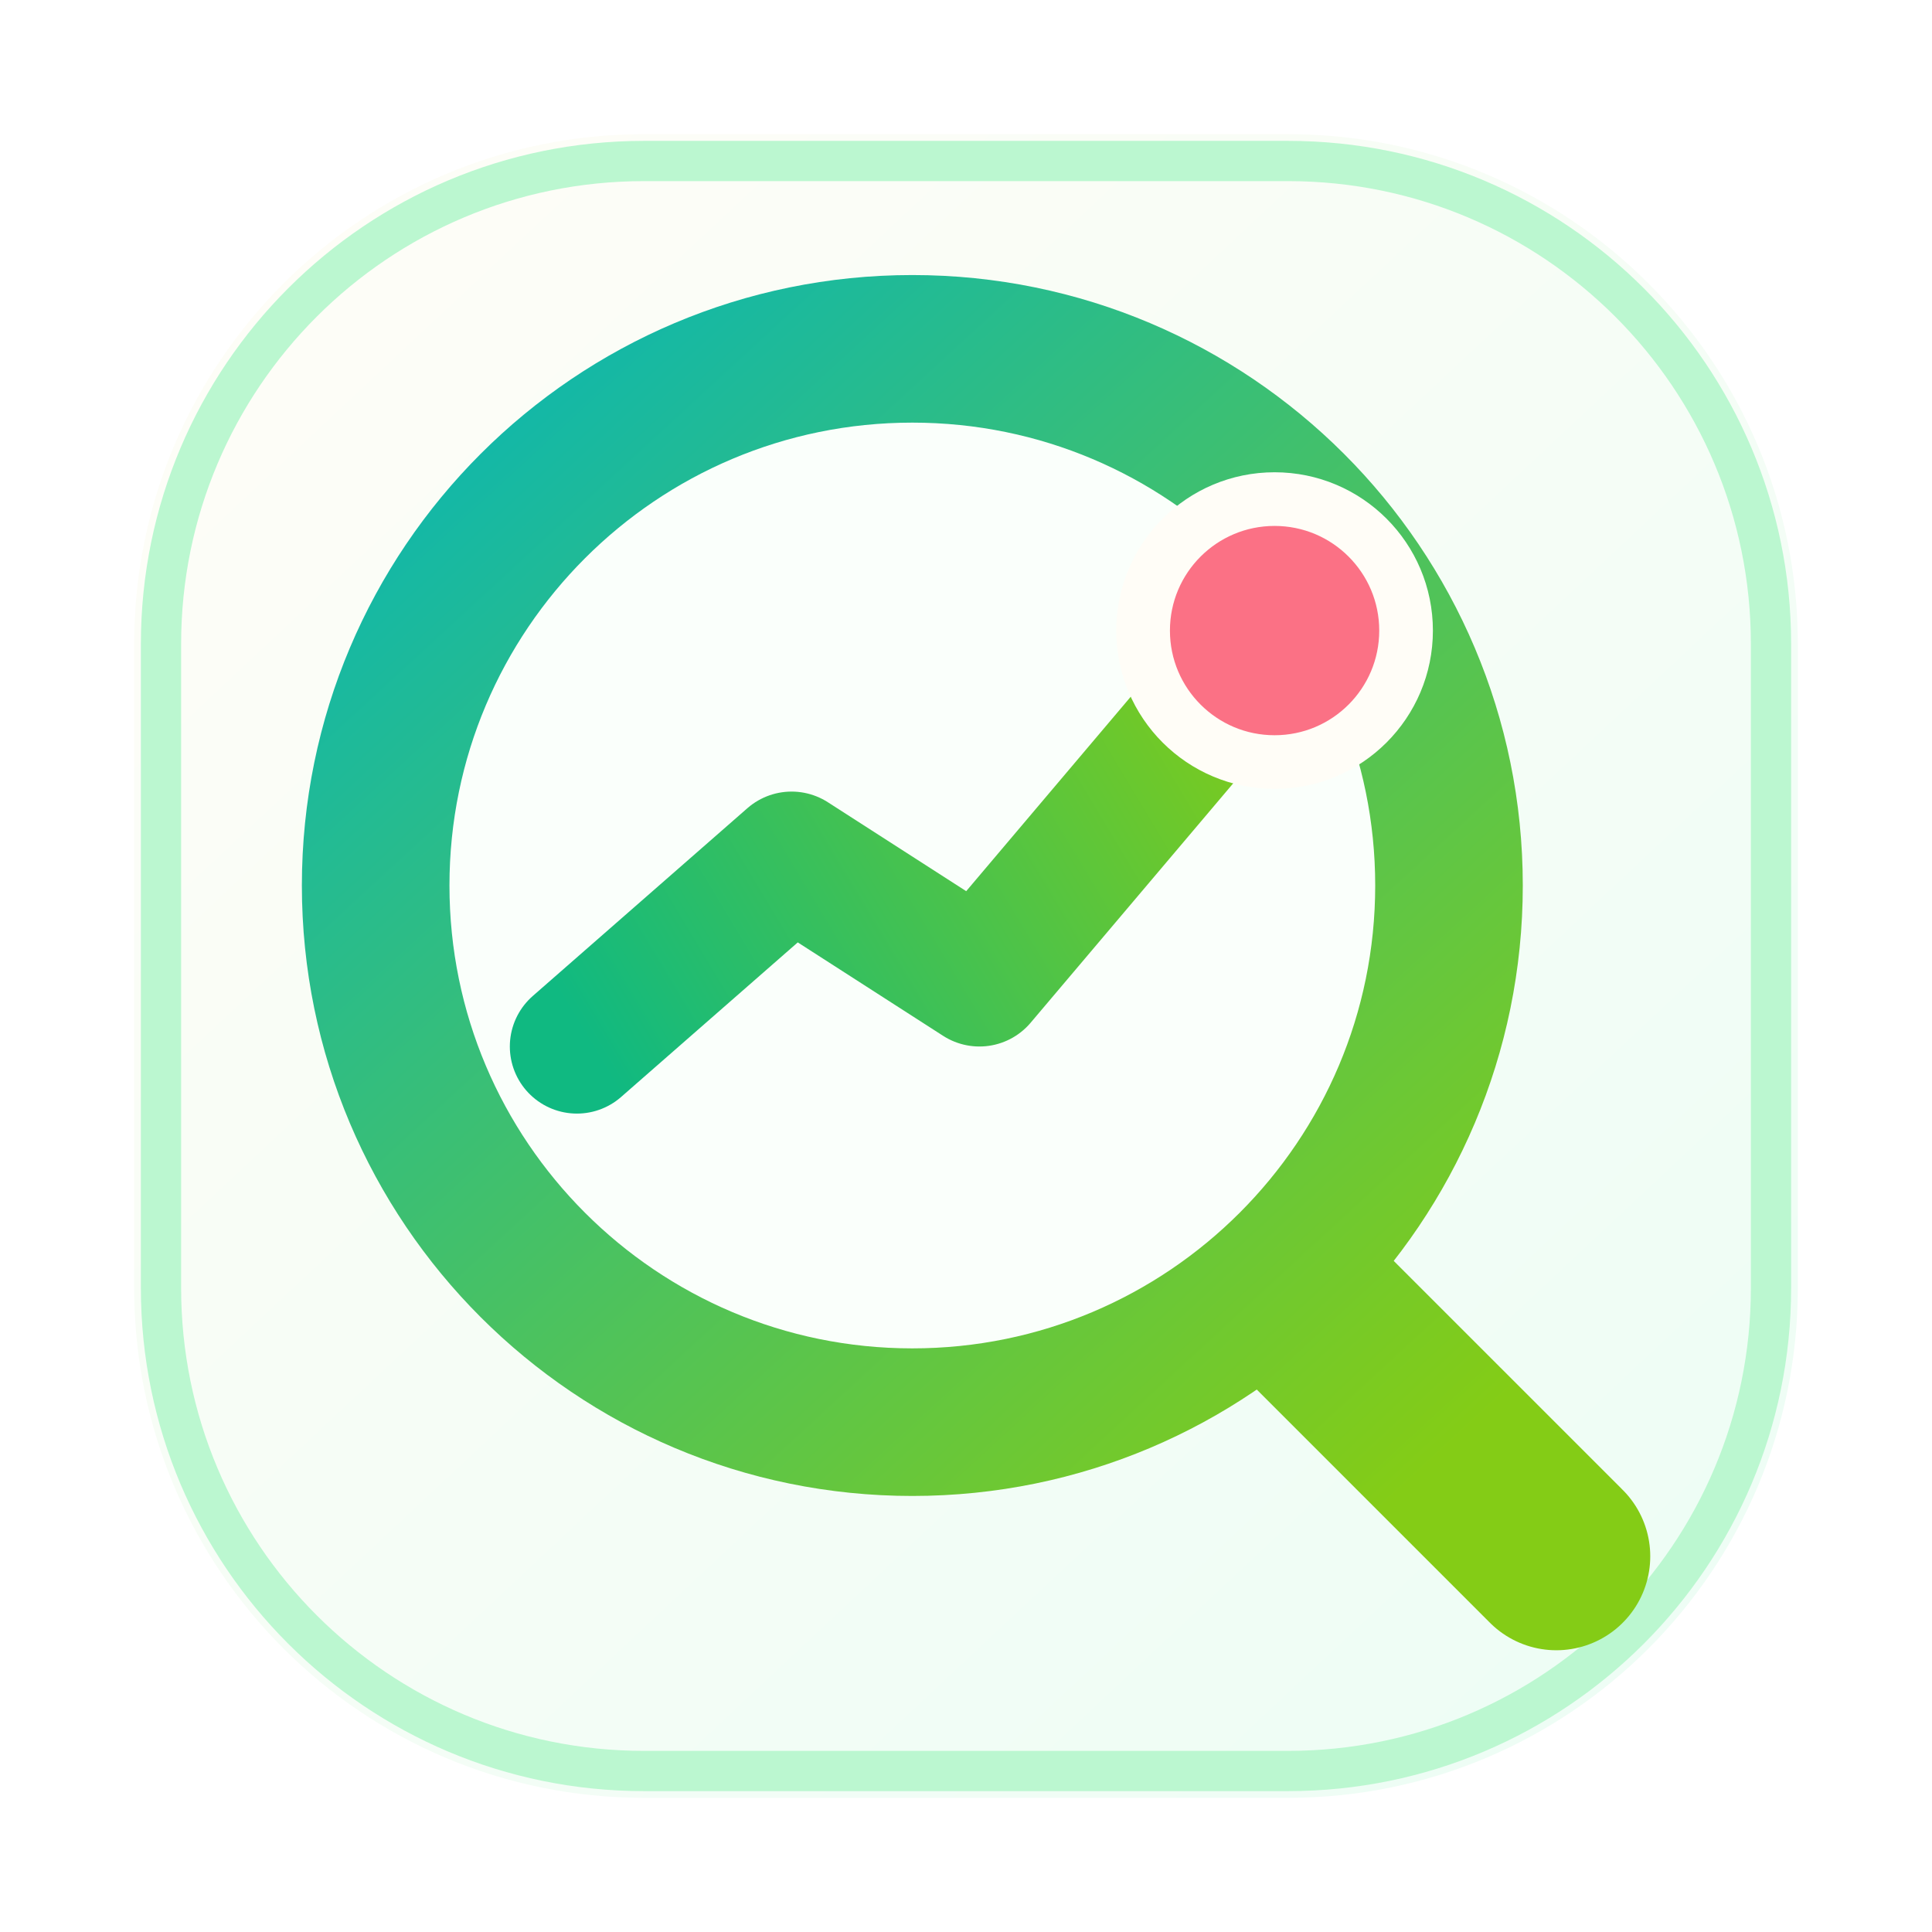
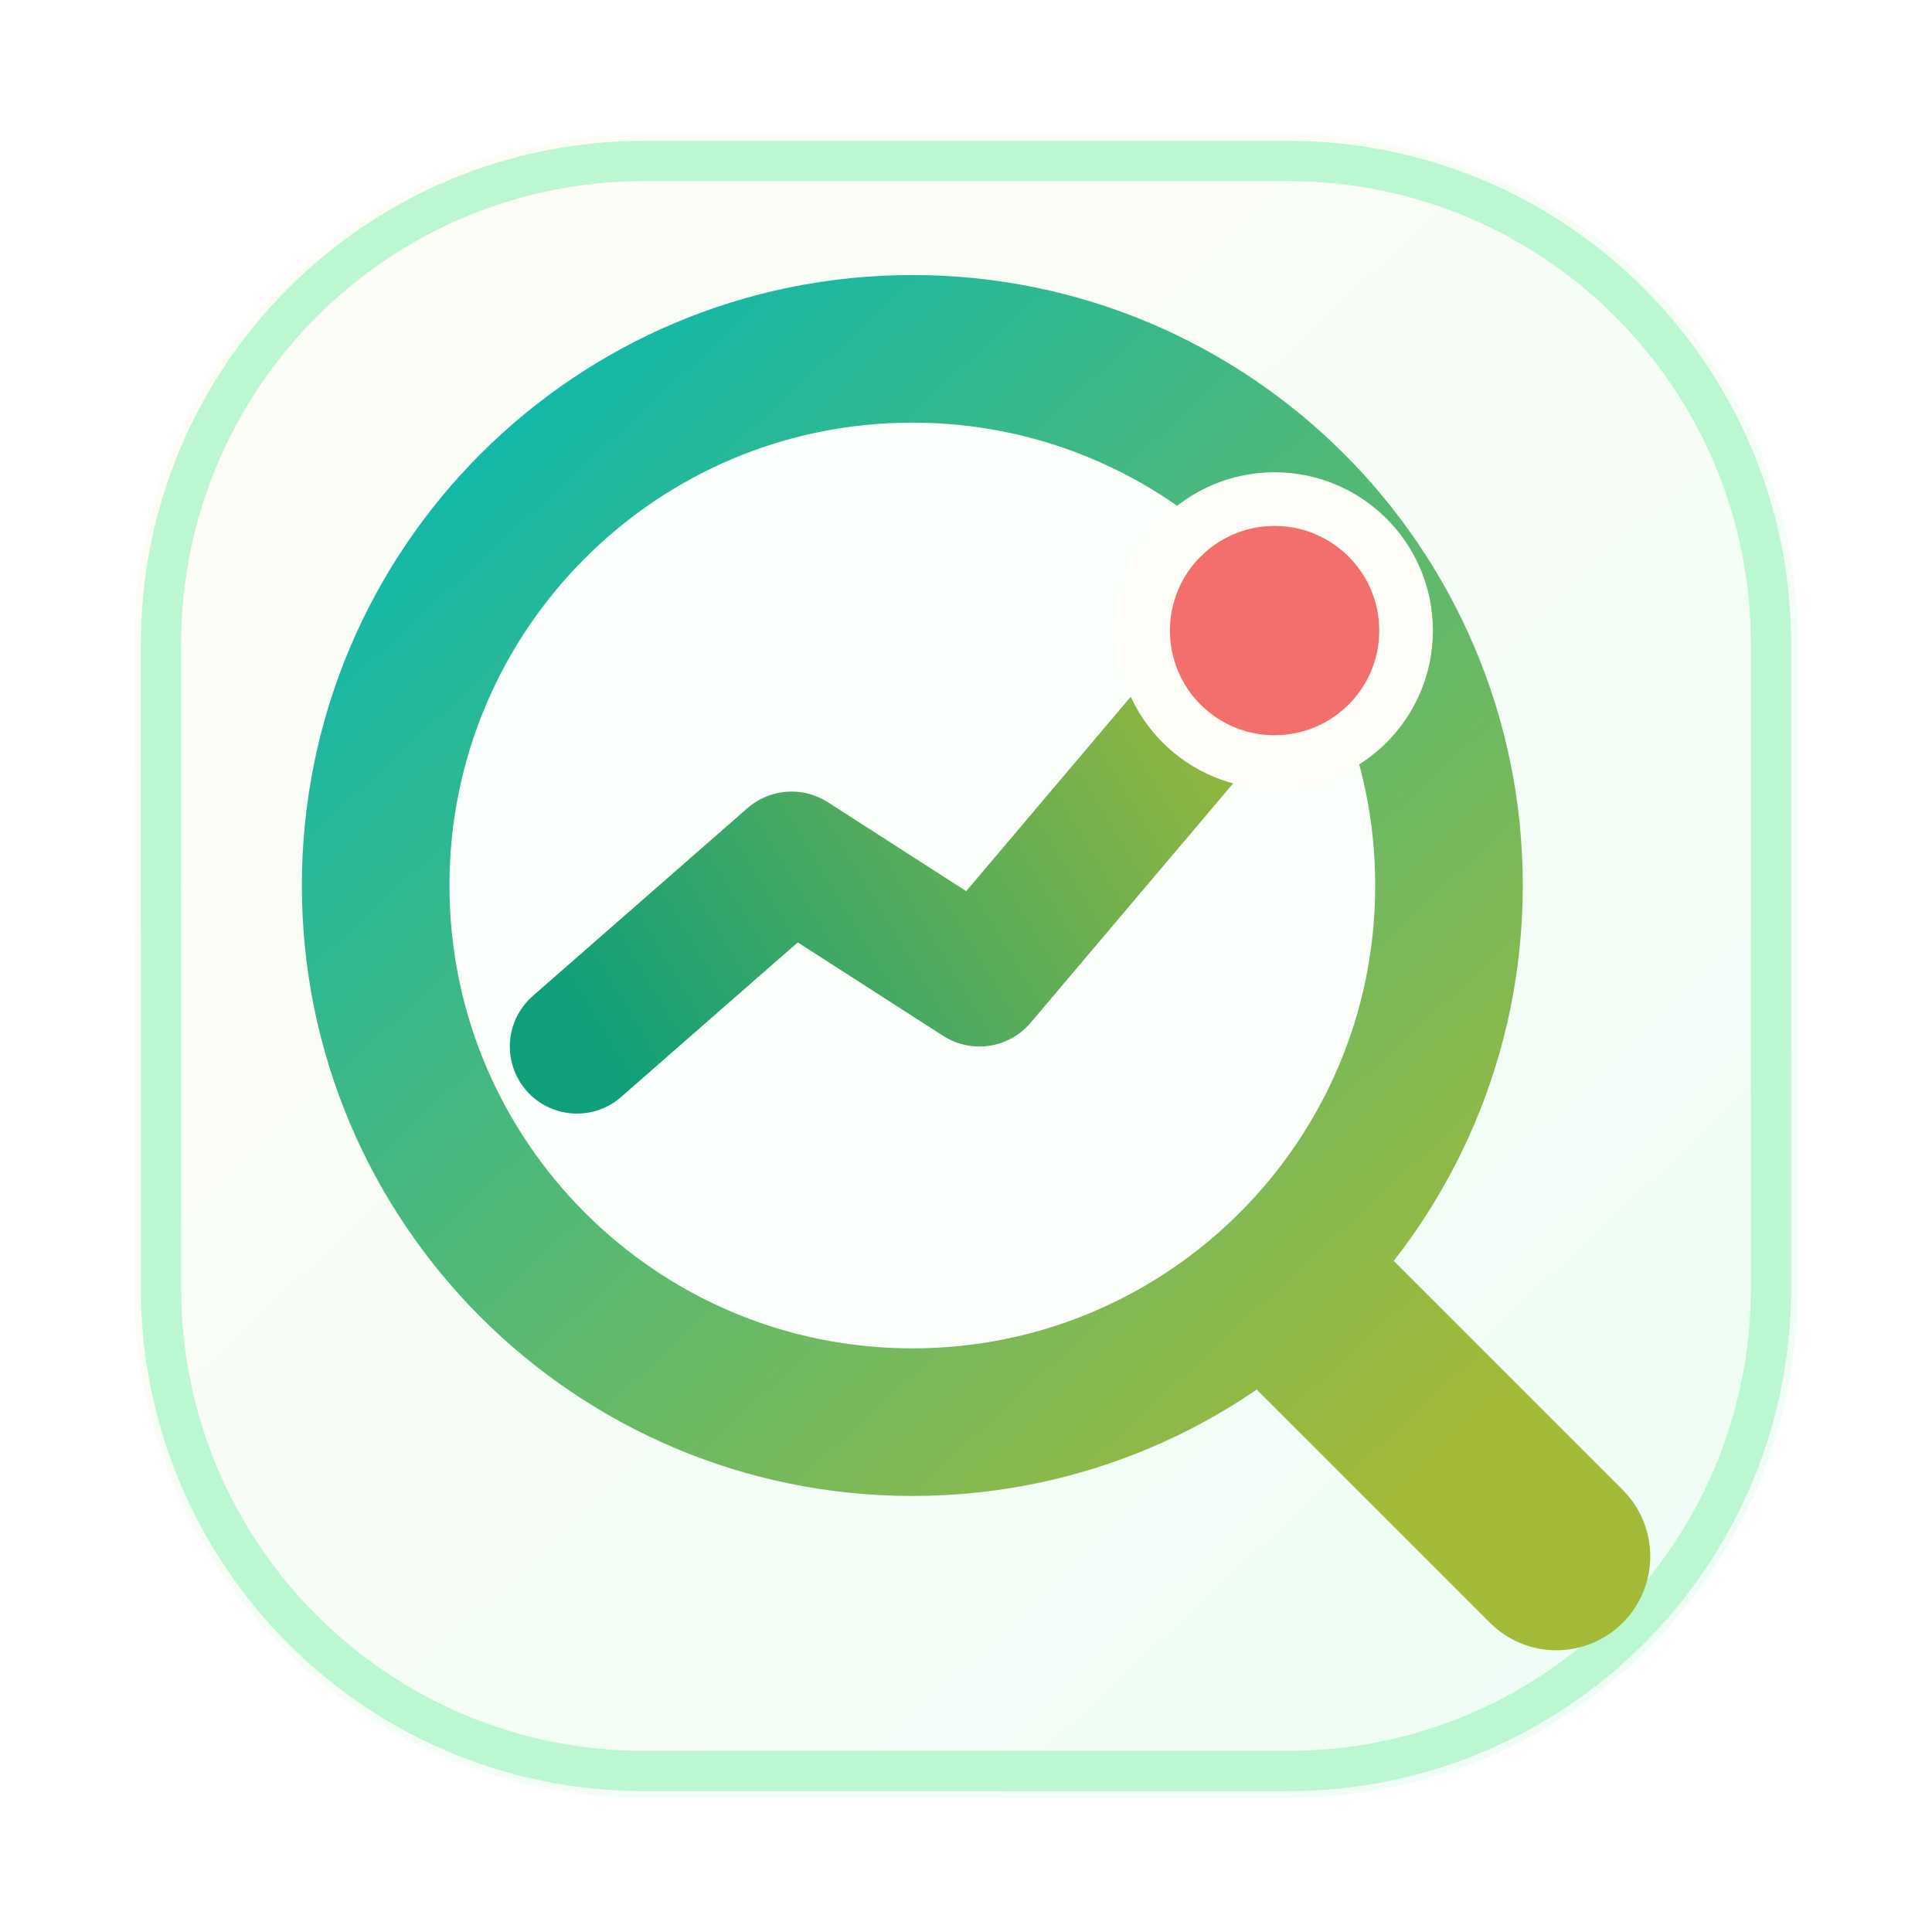
<svg xmlns="http://www.w3.org/2000/svg" viewBox="0 0 72 72" role="img" aria-label="SaaS Intelligence Copilot">
  <defs>
    <linearGradient id="tile" x1="7" y1="5" x2="66" y2="68" gradientUnits="userSpaceOnUse">
      <stop offset="0" stop-color="#fffdf7" />
      <stop offset="1" stop-color="#ecfdf5" />
    </linearGradient>
    <linearGradient id="ring" x1="19" y1="16" x2="54" y2="54" gradientUnits="userSpaceOnUse">
      <stop offset="0" stop-color="#14b8a6" />
-       <stop offset="1" stop-color="#84cc16" />
+       <stop offset="1" stop-color="#a3b938" />
    </linearGradient>
    <linearGradient id="line" x1="22" y1="39" x2="47" y2="24" gradientUnits="userSpaceOnUse">
-       <stop offset="0" stop-color="#10b981" />
-       <stop offset="1" stop-color="#84cc16" />
+       <stop offset="0" stop-color="#0f9f7a" />
+       <stop offset="1" stop-color="#a3b938" />
    </linearGradient>
  </defs>
  <rect x="5" y="5" width="62" height="62" rx="19" fill="url(#tile)" />
  <rect x="6" y="6" width="60" height="60" rx="18" fill="none" stroke="#bbf7d0" stroke-width="1.5" />
  <path d="M48.5 48.5 58 58" fill="none" stroke="url(#ring)" stroke-width="7" stroke-linecap="round" />
  <circle cx="34" cy="33" r="20" fill="#fafffb" stroke="url(#ring)" stroke-width="5.5" />
  <path d="M21.5 39 29.5 32 36.5 36.5 47.5 23.5" fill="none" stroke="url(#line)" stroke-width="5" stroke-linecap="round" stroke-linejoin="round" />
-   <circle cx="47.5" cy="23.5" r="4.9" fill="#fb7185" stroke="#fffdf7" stroke-width="2" />
+   <circle cx="47.5" cy="23.5" r="4.9" fill="#f26f6c" stroke="#fffdf7" stroke-width="2" />
</svg>
